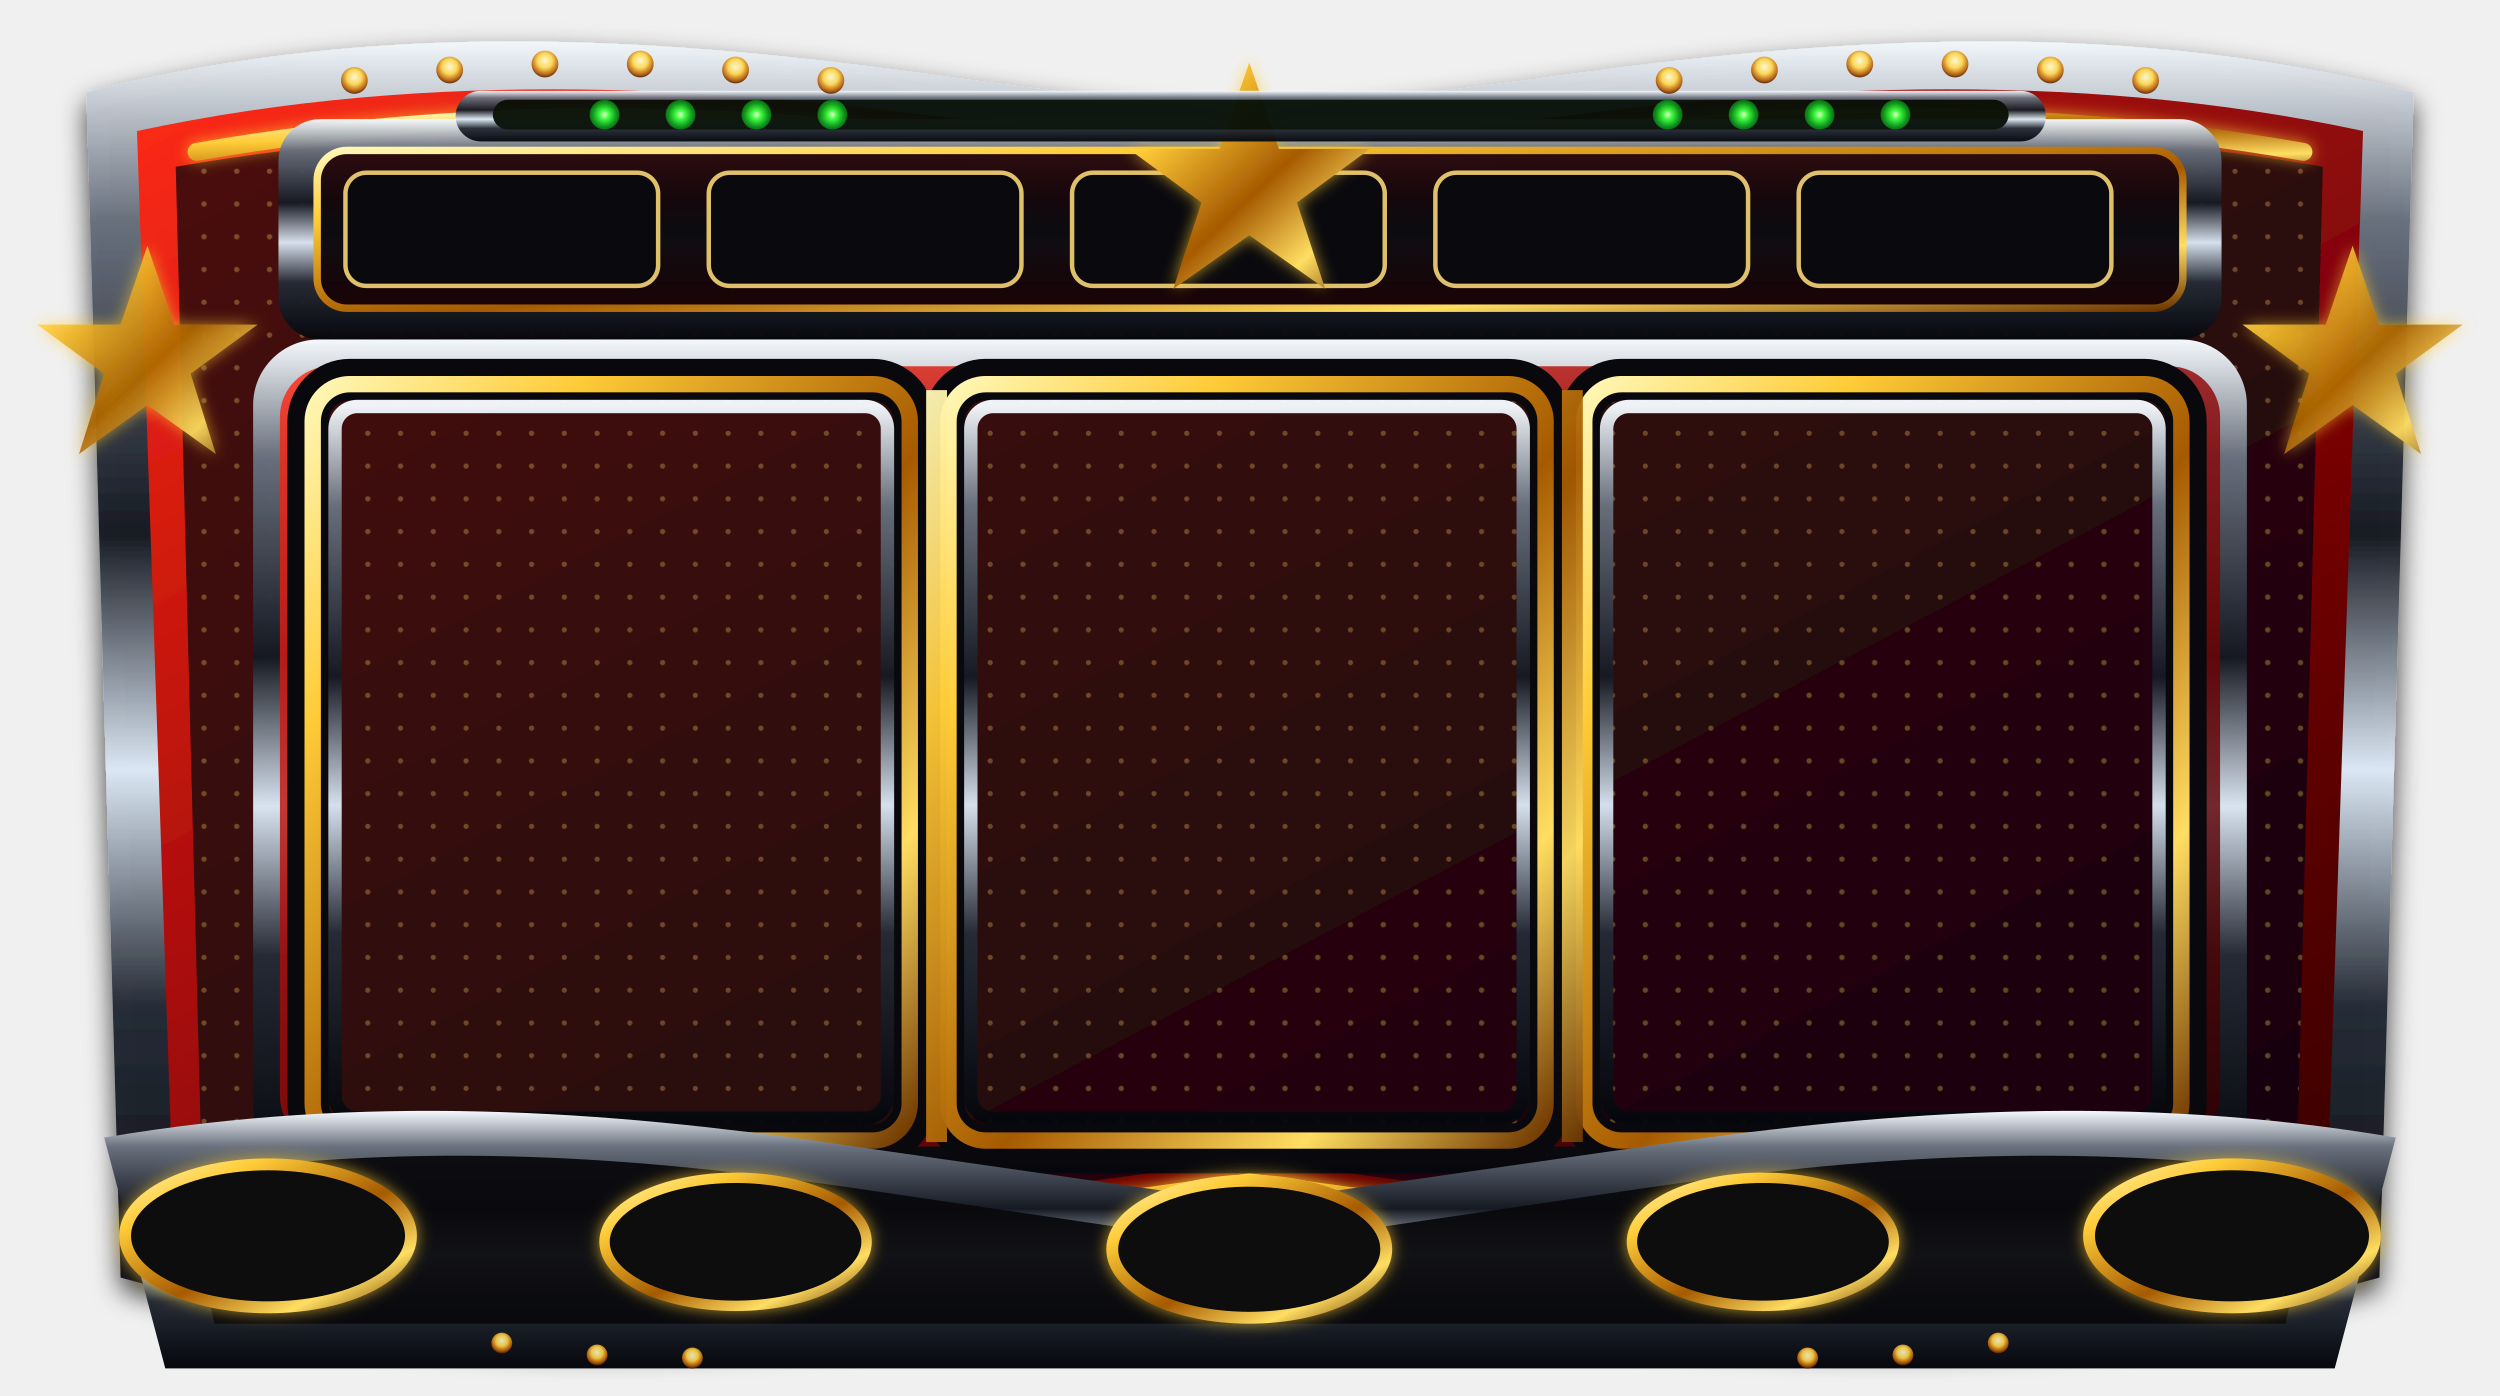
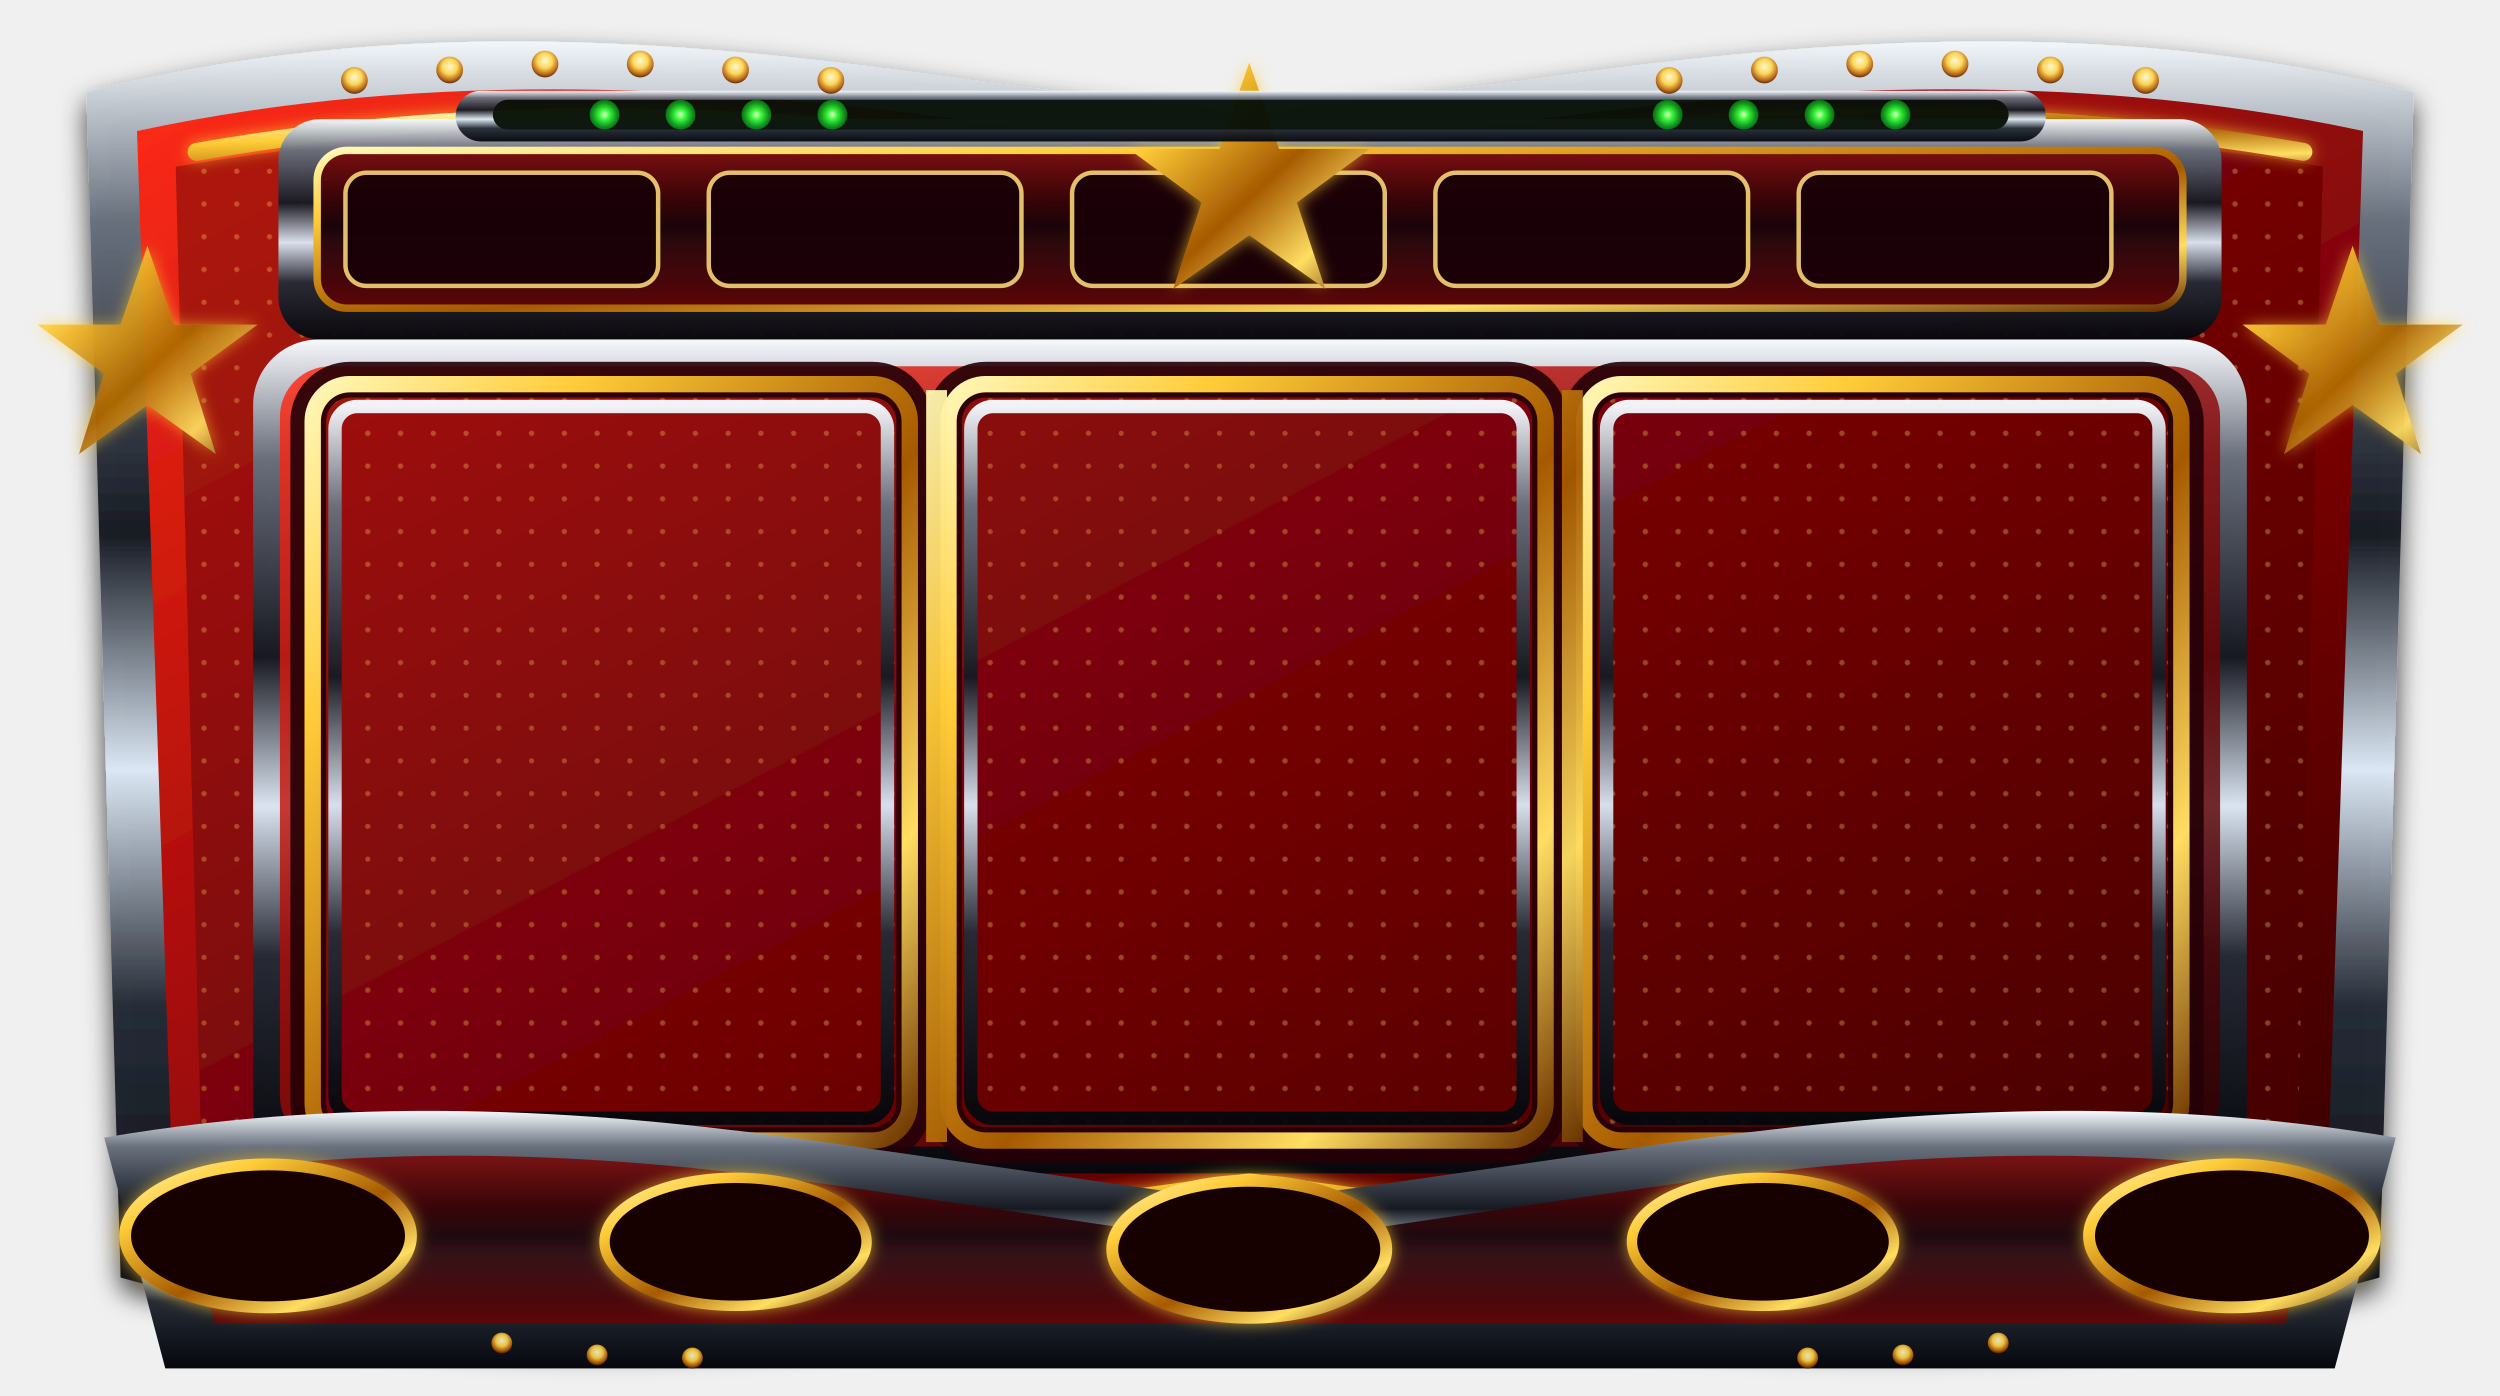
<svg xmlns="http://www.w3.org/2000/svg" width="1679" height="937" viewBox="0 0 1679 937">
  <defs>
    <linearGradient id="redPlate" x1="0" y1="0" x2="1" y2="1">
      <stop offset="0" stop-color="#ff2b17" />
      <stop offset=".45" stop-color="#9b0808" />
      <stop offset="1" stop-color="#320003" />
    </linearGradient>
    <linearGradient id="gold" x1="0" y1="0" x2="1" y2="1">
      <stop offset="0" stop-color="#fff7b6" />
      <stop offset=".22" stop-color="#ffcc38" />
      <stop offset=".55" stop-color="#a65a00" />
      <stop offset=".8" stop-color="#ffde62" />
      <stop offset="1" stop-color="#6f3700" />
    </linearGradient>
    <linearGradient id="chrome" x1="0" y1="0" x2="0" y2="1">
      <stop offset="0" stop-color="#f6fbff" />
      <stop offset=".14" stop-color="#69717e" />
      <stop offset=".38" stop-color="#151922" />
      <stop offset=".56" stop-color="#dce8f5" />
      <stop offset=".74" stop-color="#252b36" />
      <stop offset="1" stop-color="#05070c" />
    </linearGradient>
    <linearGradient id="deepGlass" x1="0" y1="0" x2="0" y2="1">
-       <stop offset="0" stop-color="#2a0507" stop-opacity=".92" />
-       <stop offset=".5" stop-color="#08080d" stop-opacity=".98" />
-       <stop offset="1" stop-color="#1b0305" stop-opacity=".96" />
+       <stop offset="0" stop-color="#7c0808" stop-opacity=".92" />
+       <stop offset=".48" stop-color="#160005" stop-opacity=".97" />
+       <stop offset="1" stop-color="#620507" stop-opacity=".94" />
    </linearGradient>
    <radialGradient id="greenLamp" cx="50%" cy="50%" r="64%">
      <stop offset="0" stop-color="#e9ffd7" />
      <stop offset=".24" stop-color="#39ff3f" />
      <stop offset=".62" stop-color="#079518" />
      <stop offset="1" stop-color="#003408" />
    </radialGradient>
    <radialGradient id="bulb" cx="50%" cy="38%" r="65%">
      <stop offset="0" stop-color="#fff9cf" />
      <stop offset=".42" stop-color="#ffd74a" />
      <stop offset=".78" stop-color="#b85a00" />
      <stop offset="1" stop-color="#2e1000" />
    </radialGradient>
    <filter id="shadow" x="-10%" y="-10%" width="120%" height="125%">
      <feDropShadow dx="0" dy="8" stdDeviation="9" flood-color="#000" flood-opacity=".75" />
    </filter>
    <filter id="goldGlow" x="-40%" y="-40%" width="180%" height="180%">
      <feDropShadow dx="0" dy="0" stdDeviation="5" flood-color="#ffcc32" flood-opacity=".68" />
    </filter>
    <mask id="reelOpenings">
      <rect width="1679" height="937" fill="#fff" />
      <rect x="212" y="257" width="404" height="498" rx="18" fill="#000" />
      <rect x="637" y="257" width="404" height="498" rx="18" fill="#000" />
      <rect x="1062" y="257" width="404" height="498" rx="18" fill="#000" />
    </mask>
    <pattern id="pinDots" width="22" height="22" patternUnits="userSpaceOnUse">
      <circle cx="5" cy="5" r="1.8" fill="#ffdf6c" opacity=".42" />
    </pattern>
  </defs>
  <g filter="url(#shadow)">
    <path d="M58 62 C268 8 472 28 654 54 L839 78 L1024 54 C1206 28 1411 8 1621 62 L1598 858 C1376 920 1163 902 1005 879 L839 857 L674 879 C516 902 303 920 81 858 Z" fill="url(#chrome)" opacity=".98" />
    <path d="M92 88 C292 45 492 58 672 84 L839 106 L1006 84 C1186 58 1387 45 1587 88 L1562 830 C1370 870 1171 858 1014 836 L839 812 L664 836 C507 858 309 870 117 830 Z" fill="url(#redPlate)" />
-     <path d="M118 112 C312 78 500 88 682 112 L839 132 L996 112 C1178 88 1366 78 1560 112 L1542 806 C1360 834 1173 824 1018 803 L839 779 L660 803 C505 824 319 834 136 806 Z" fill="#07070c" opacity=".72" />
+     <path d="M118 112 C312 78 500 88 682 112 L839 132 L996 112 C1178 88 1366 78 1560 112 L1542 806 C1360 834 1173 824 1018 803 L839 779 L660 803 C505 824 319 834 136 806 Z" fill="#4f0305" opacity=".42" />
    <path d="M118 112 C312 78 500 88 682 112 L839 132 L996 112 C1178 88 1366 78 1560 112 L1542 806 C1360 834 1173 824 1018 803 L839 779 L660 803 C505 824 319 834 136 806 Z" fill="url(#pinDots)" opacity=".7" />
  </g>
  <g filter="url(#goldGlow)">
    <path d="M132 102 C338 66 523 77 694 100 L839 119 L984 100 C1155 77 1341 66 1547 102" fill="none" stroke="url(#gold)" stroke-width="12" stroke-linecap="round" />
    <path d="M136 810 C324 850 509 838 663 818 L839 794 L1015 818 C1169 838 1355 850 1543 810" fill="none" stroke="url(#gold)" stroke-width="12" stroke-linecap="round" />
  </g>
  <g>
    <rect x="187" y="80" width="1305" height="148" rx="28" fill="url(#chrome)" opacity=".96" />
    <rect x="213" y="101" width="1253" height="106" rx="20" fill="url(#deepGlass)" stroke="url(#gold)" stroke-width="5" />
    <g opacity=".92">
-       <rect x="232" y="116" width="210" height="76" rx="14" fill="#09090e" stroke="#f0cf73" stroke-width="3" />
-       <rect x="476" y="116" width="210" height="76" rx="14" fill="#09090e" stroke="#f0cf73" stroke-width="3" />
-       <rect x="720" y="116" width="210" height="76" rx="14" fill="#09090e" stroke="#f0cf73" stroke-width="3" />
-       <rect x="964" y="116" width="210" height="76" rx="14" fill="#09090e" stroke="#f0cf73" stroke-width="3" />
-       <rect x="1208" y="116" width="210" height="76" rx="14" fill="#09090e" stroke="#f0cf73" stroke-width="3" />
+       <rect x="232" y="116" width="210" height="76" rx="14" fill="#180006" stroke="#f0cf73" stroke-width="3" />
+       <rect x="476" y="116" width="210" height="76" rx="14" fill="#180006" stroke="#f0cf73" stroke-width="3" />
+       <rect x="720" y="116" width="210" height="76" rx="14" fill="#180006" stroke="#f0cf73" stroke-width="3" />
+       <rect x="964" y="116" width="210" height="76" rx="14" fill="#180006" stroke="#f0cf73" stroke-width="3" />
+       <rect x="1208" y="116" width="210" height="76" rx="14" fill="#180006" stroke="#f0cf73" stroke-width="3" />
    </g>
  </g>
  <g>
    <rect x="170" y="228" width="1339" height="560" rx="44" fill="url(#chrome)" mask="url(#reelOpenings)" opacity=".98" />
    <rect x="188" y="246" width="1303" height="524" rx="34" fill="url(#redPlate)" mask="url(#reelOpenings)" opacity=".83" />
-     <rect x="207" y="255" width="407" height="514" rx="28" fill="none" stroke="#09090d" stroke-width="28" />
-     <rect x="634" y="255" width="407" height="514" rx="28" fill="none" stroke="#09090d" stroke-width="28" />
-     <rect x="1061" y="255" width="407" height="514" rx="28" fill="none" stroke="#09090d" stroke-width="28" />
+     <rect x="207" y="255" width="407" height="514" rx="28" fill="none" stroke="#230005" stroke-width="24" opacity=".9" />
+     <rect x="634" y="255" width="407" height="514" rx="28" fill="none" stroke="#230005" stroke-width="24" opacity=".9" />
+     <rect x="1061" y="255" width="407" height="514" rx="28" fill="none" stroke="#230005" stroke-width="24" opacity=".9" />
    <rect x="210" y="258" width="401" height="508" rx="25" fill="none" stroke="url(#gold)" stroke-width="11" />
    <rect x="637" y="258" width="401" height="508" rx="25" fill="none" stroke="url(#gold)" stroke-width="11" />
    <rect x="1064" y="258" width="401" height="508" rx="25" fill="none" stroke="url(#gold)" stroke-width="11" />
    <rect x="225" y="273" width="371" height="478" rx="15" fill="none" stroke="url(#chrome)" stroke-width="9" opacity=".96" />
    <rect x="652" y="273" width="371" height="478" rx="15" fill="none" stroke="url(#chrome)" stroke-width="9" opacity=".96" />
    <rect x="1079" y="273" width="371" height="478" rx="15" fill="none" stroke="url(#chrome)" stroke-width="9" opacity=".96" />
    <path d="M622 262 L636 262 L636 767 L622 767 Z M1049 262 L1063 262 L1063 767 L1049 767 Z" fill="url(#gold)" opacity=".95" />
  </g>
  <g>
    <path d="M70 764 C246 734 408 746 560 768 L839 808 L1118 768 C1270 746 1433 734 1609 764 L1568 919 L111 919 Z" fill="url(#chrome)" />
-     <path d="M122 789 C286 766 430 777 574 798 L839 837 L1104 798 C1248 777 1392 766 1557 789 L1535 889 L144 889 Z" fill="#09090d" opacity=".96" />
+     <path d="M122 789 C286 766 430 777 574 798 L839 837 L1104 798 C1248 777 1392 766 1557 789 L1535 889 L144 889 Z" fill="url(#deepGlass)" opacity=".96" />
    <path d="M280 809 L1399 809" stroke="url(#gold)" stroke-width="8" stroke-linecap="round" />
    <g filter="url(#goldGlow)">
-       <ellipse cx="180" cy="830" rx="96" ry="48" fill="#07070b" stroke="url(#gold)" stroke-width="8" />
-       <ellipse cx="494" cy="834" rx="88" ry="43" fill="#07070b" stroke="url(#gold)" stroke-width="7" />
-       <ellipse cx="839" cy="839" rx="92" ry="46" fill="#07070b" stroke="url(#gold)" stroke-width="8" />
-       <ellipse cx="1184" cy="834" rx="88" ry="43" fill="#07070b" stroke="url(#gold)" stroke-width="7" />
-       <ellipse cx="1499" cy="830" rx="96" ry="48" fill="#07070b" stroke="url(#gold)" stroke-width="8" />
+       <ellipse cx="180" cy="830" rx="96" ry="48" fill="#180006" stroke="url(#gold)" stroke-width="8" />
+       <ellipse cx="494" cy="834" rx="88" ry="43" fill="#180006" stroke="url(#gold)" stroke-width="7" />
+       <ellipse cx="839" cy="839" rx="92" ry="46" fill="#180006" stroke="url(#gold)" stroke-width="8" />
+       <ellipse cx="1184" cy="834" rx="88" ry="43" fill="#180006" stroke="url(#gold)" stroke-width="7" />
+       <ellipse cx="1499" cy="830" rx="96" ry="48" fill="#180006" stroke="url(#gold)" stroke-width="8" />
    </g>
  </g>
  <g filter="url(#goldGlow)">
    <path d="M839 42 L859 100 L920 100 L871 136 L890 194 L839 158 L788 194 L807 136 L758 100 L819 100 Z" fill="url(#gold)" />
    <path d="M99 165 L117 218 L173 218 L128 251 L145 305 L99 272 L53 305 L70 251 L25 218 L81 218 Z" fill="url(#gold)" opacity=".88" />
    <path d="M1580 165 L1598 218 L1654 218 L1609 251 L1626 305 L1580 272 L1534 305 L1551 251 L1506 218 L1562 218 Z" fill="url(#gold)" opacity=".88" />
  </g>
  <g opacity=".96">
    <rect x="306" y="61" width="1068" height="34" rx="17" fill="url(#chrome)" />
    <rect x="331" y="67" width="1018" height="20" rx="10" fill="#061007" />
    <g>
      <circle cx="406" cy="77" r="10" fill="url(#greenLamp)" />
      <circle cx="457" cy="77" r="10" fill="url(#greenLamp)" />
      <circle cx="508" cy="77" r="10" fill="url(#greenLamp)" />
      <circle cx="559" cy="77" r="10" fill="url(#greenLamp)" />
      <circle cx="1120" cy="77" r="10" fill="url(#greenLamp)" />
      <circle cx="1171" cy="77" r="10" fill="url(#greenLamp)" />
      <circle cx="1222" cy="77" r="10" fill="url(#greenLamp)" />
      <circle cx="1273" cy="77" r="10" fill="url(#greenLamp)" />
    </g>
  </g>
  <g opacity=".9">
    <circle cx="238" cy="54" r="9" fill="url(#bulb)" />
    <circle cx="302" cy="47" r="9" fill="url(#bulb)" />
    <circle cx="366" cy="43" r="9" fill="url(#bulb)" />
    <circle cx="430" cy="43" r="9" fill="url(#bulb)" />
    <circle cx="494" cy="47" r="9" fill="url(#bulb)" />
    <circle cx="558" cy="54" r="9" fill="url(#bulb)" />
    <circle cx="1121" cy="54" r="9" fill="url(#bulb)" />
    <circle cx="1185" cy="47" r="9" fill="url(#bulb)" />
    <circle cx="1249" cy="43" r="9" fill="url(#bulb)" />
    <circle cx="1313" cy="43" r="9" fill="url(#bulb)" />
    <circle cx="1377" cy="47" r="9" fill="url(#bulb)" />
    <circle cx="1441" cy="54" r="9" fill="url(#bulb)" />
    <circle cx="337" cy="902" r="7" fill="url(#bulb)" />
    <circle cx="401" cy="910" r="7" fill="url(#bulb)" />
    <circle cx="465" cy="912" r="7" fill="url(#bulb)" />
    <circle cx="1214" cy="912" r="7" fill="url(#bulb)" />
    <circle cx="1278" cy="910" r="7" fill="url(#bulb)" />
    <circle cx="1342" cy="902" r="7" fill="url(#bulb)" />
  </g>
</svg>
